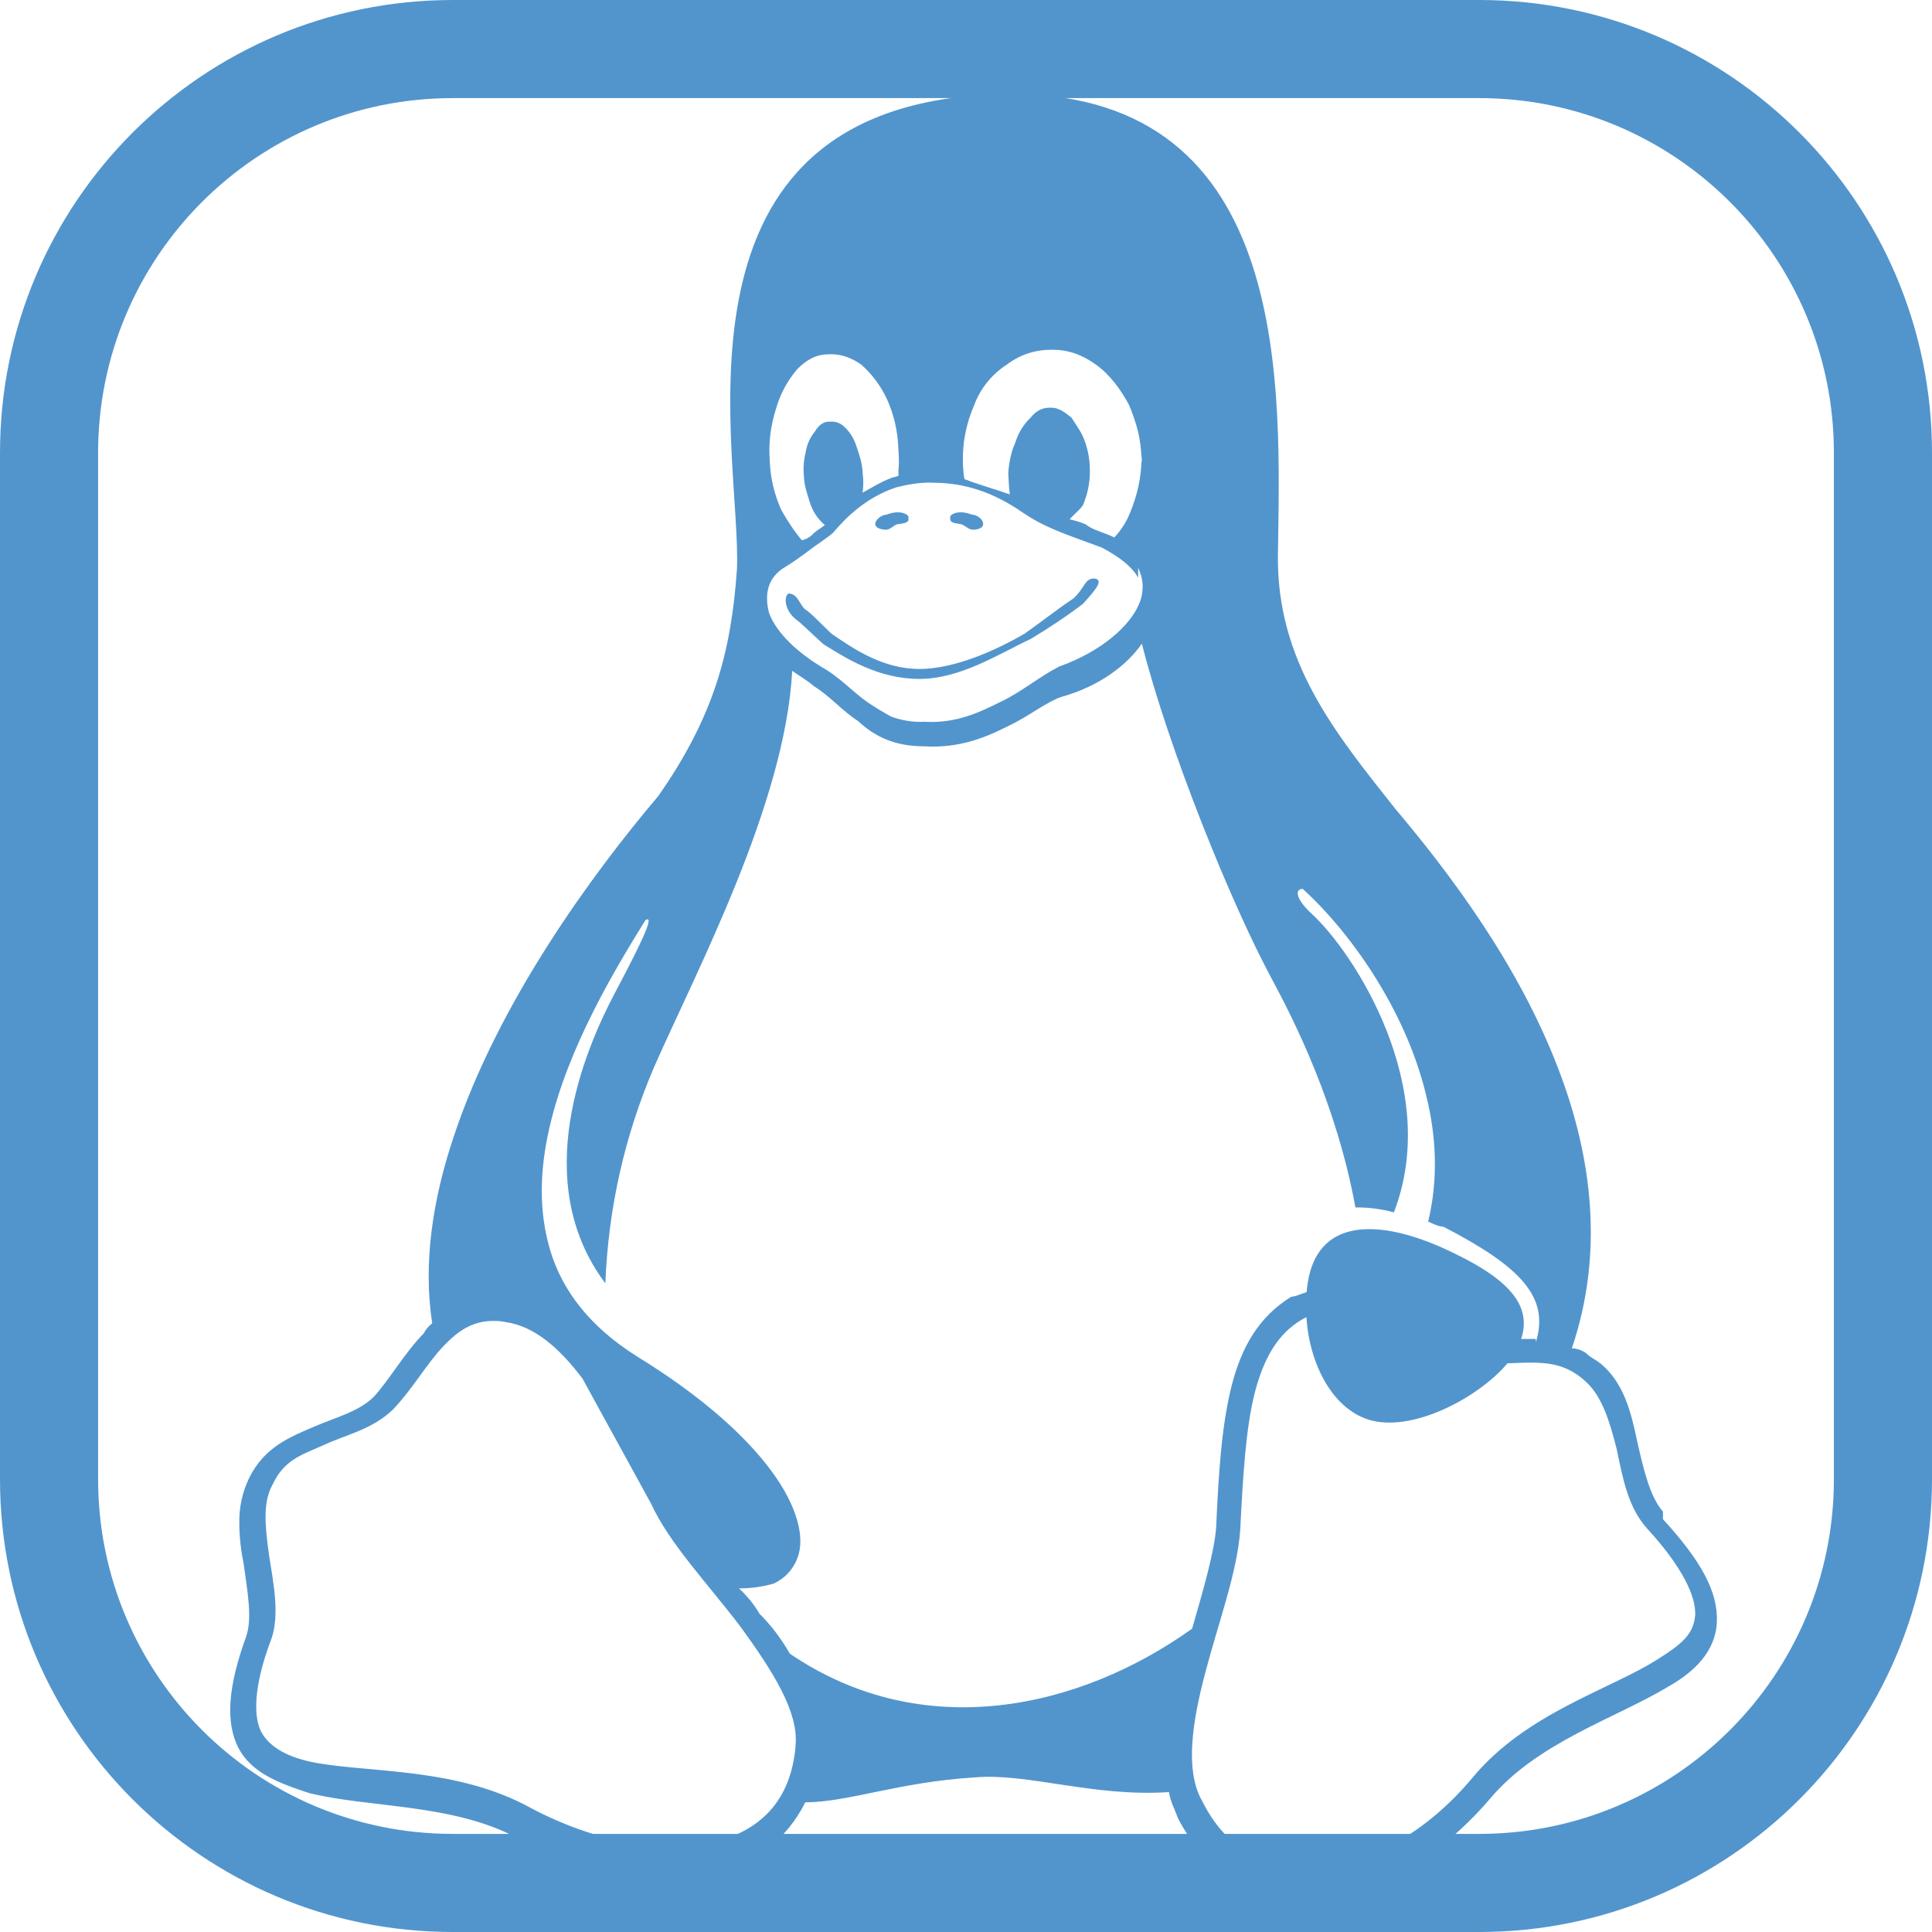
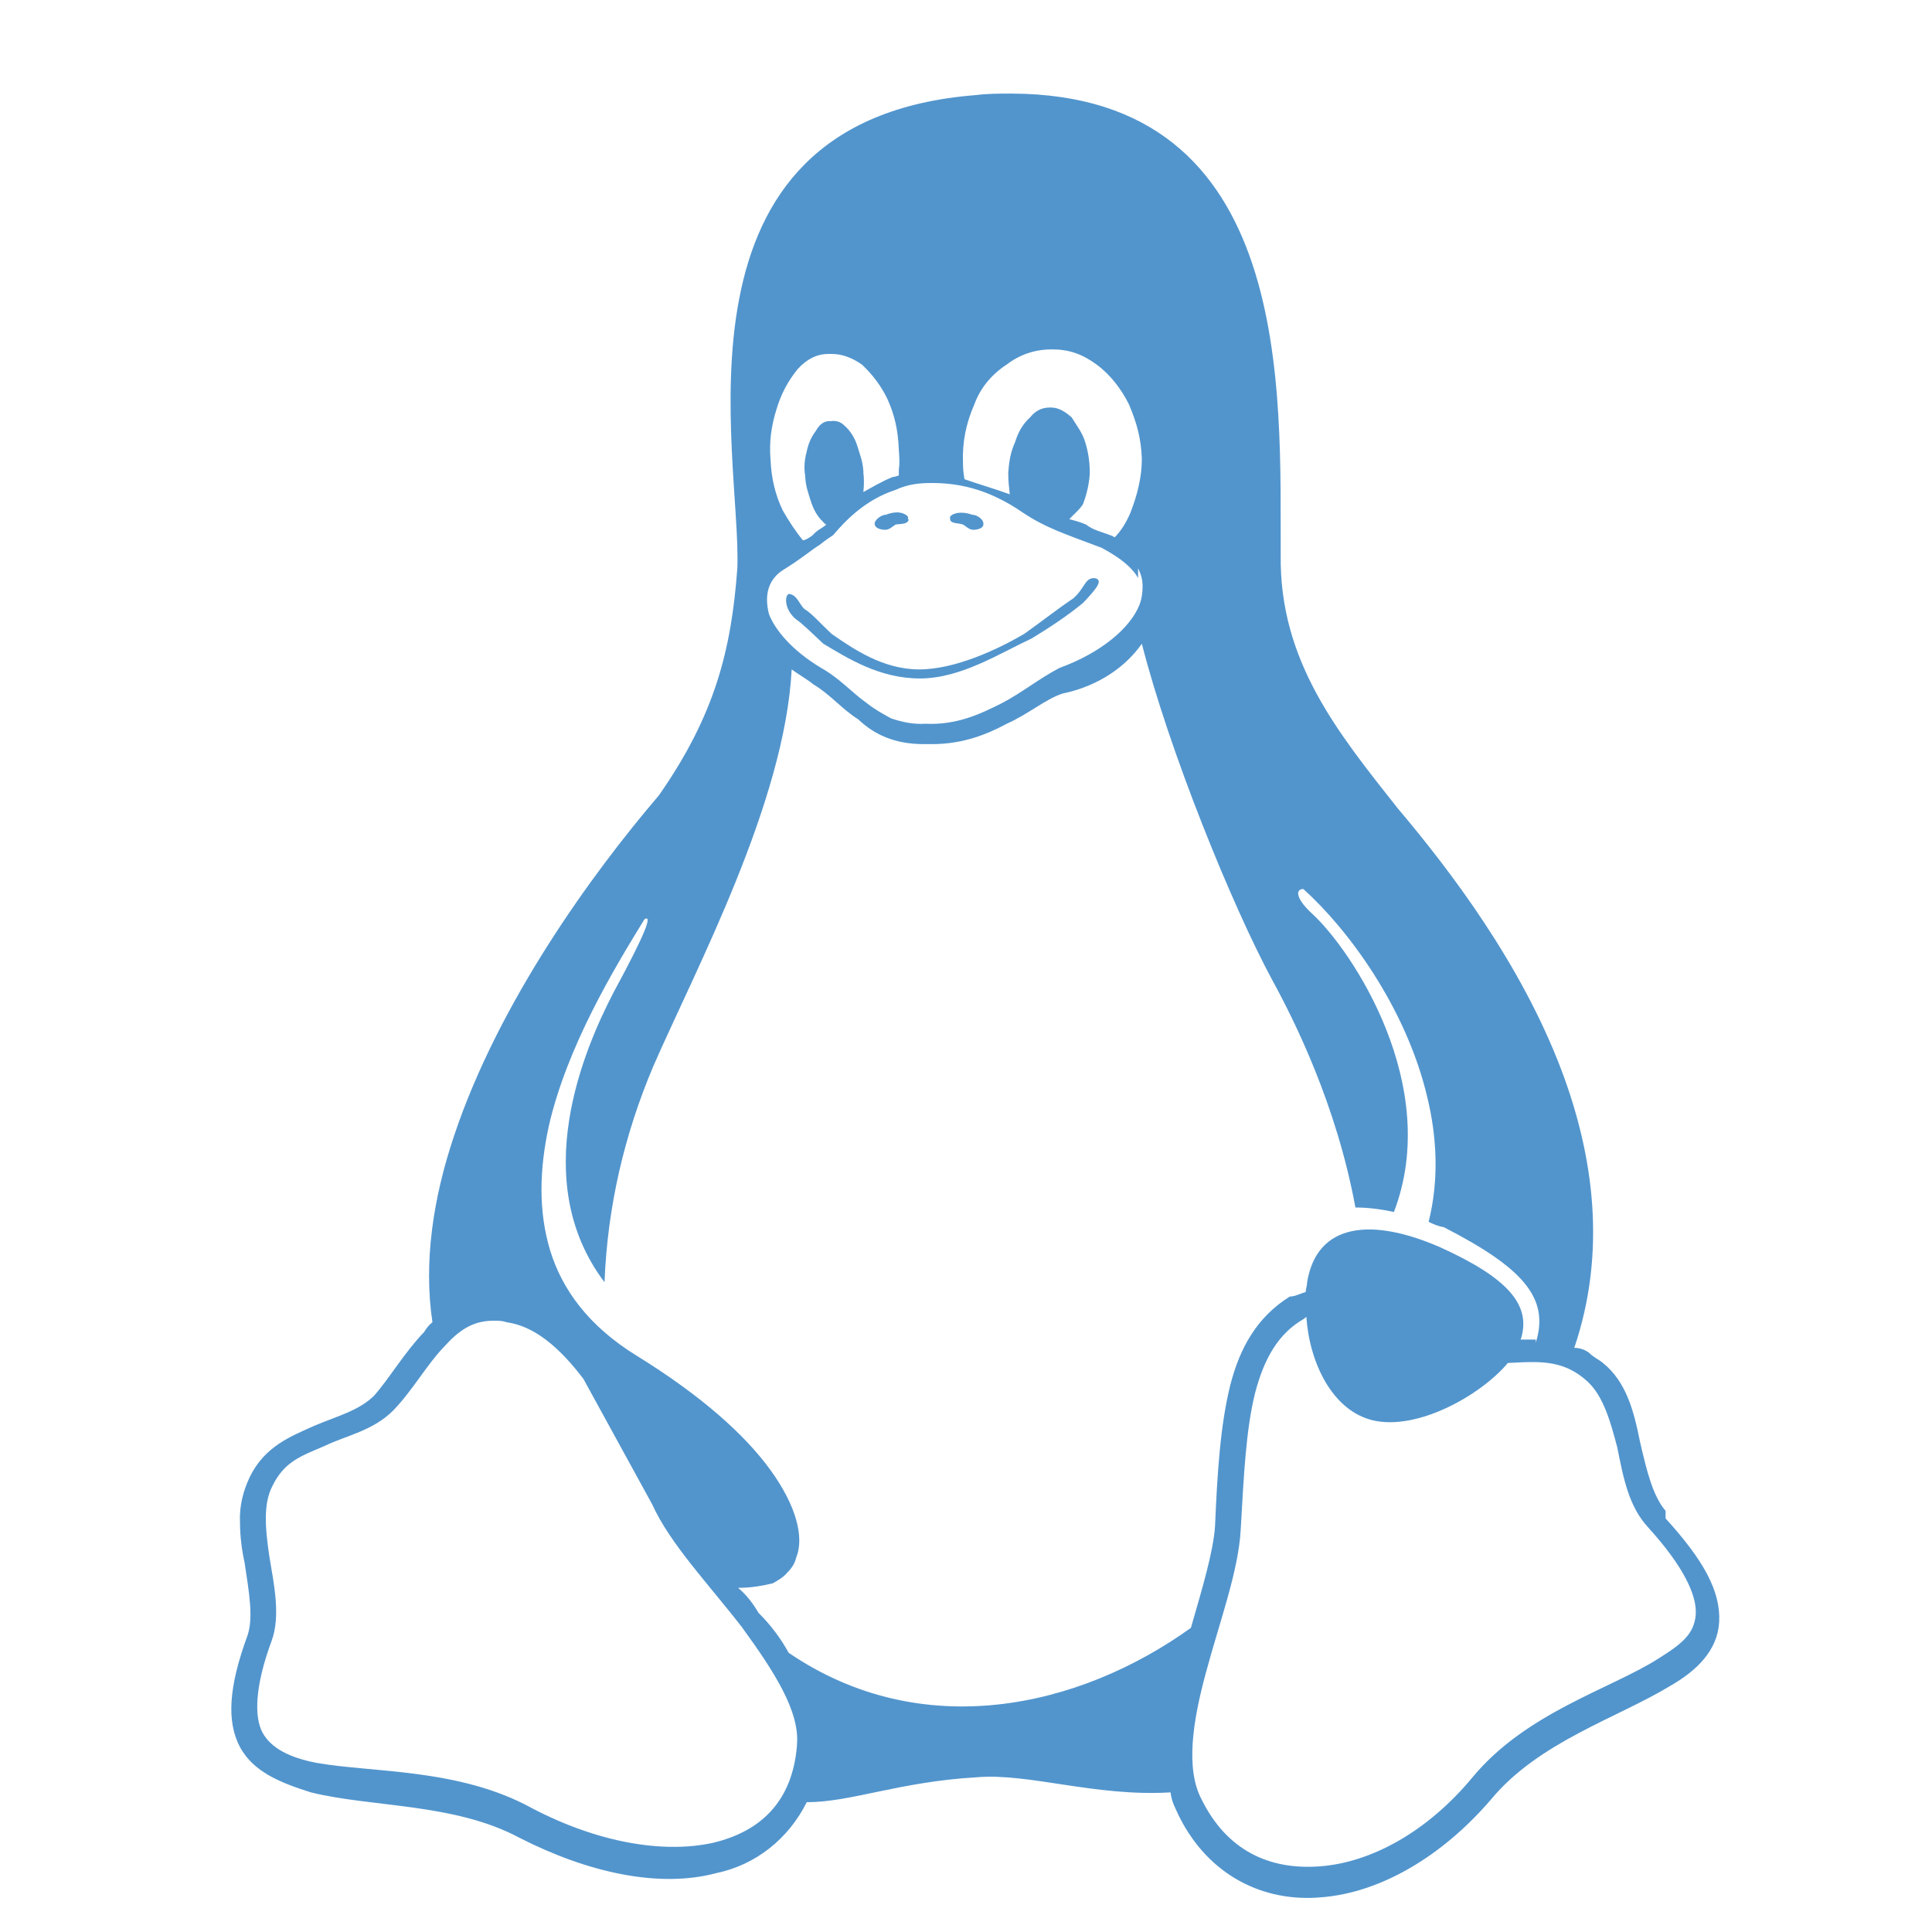
- <svg xmlns="http://www.w3.org/2000/svg" id="_图层_1" data-name="图层 1" viewBox="0 0 256 256">
-   <defs>
-     <style>
-       .cls-1 {
-         fill: #5295cd;
-       }
-     </style>
-   </defs>
-   <path class="cls-1" d="M196,0H60C26.86,0,0,26.86,0,60V196c0,33.14,26.86,60,60,60H196c33.14,0,60-26.86,60-60V60c0-33.14-26.86-60-60-60Zm47,196c0,25.96-21.04,47-47,47H60c-25.96,0-47-21.04-47-47V60c0-25.96,21.04-47,47-47H196c25.96,0,47,21.04,47,47V196Z" />
-   <path id="path" class="cls-1" d="M134,12.45c-1.51,0-3.11,.04-4.74,.2-42.14,3.31-30.98,47.88-31.61,62.75-.76,10.88-2.99,19.45-10.44,30.1-8.85,10.44-21.21,27.39-27.07,45.05-2.79,8.29-4.11,16.78-2.87,24.8-.48,.36-.84,.8-1.12,1.32-2.59,2.67-4.46,6.02-6.58,8.37-1.99,1.99-4.82,2.67-7.93,3.99-3.15,1.36-6.58,2.67-8.61,6.78-.92,1.87-1.36,3.95-1.32,6.02,0,1.95,.28,3.99,.56,5.3,.56,3.99,1.16,7.3,.36,9.69-2.47,6.78-2.75,11.4-1.04,14.79,1.75,3.31,5.34,4.66,9.37,5.98,8.05,1.99,19.02,1.36,27.63,5.98,9.25,4.66,18.62,6.7,26.07,4.66,5.26-1.12,9.65-4.58,12.04-9.41,5.86-.04,12.24-2.67,22.52-3.31,6.94-.6,15.67,2.63,25.67,1.95,.24,1.36,.64,1.99,1.16,3.35v.04c3.91,7.73,11.12,11.28,18.78,10.64,7.69-.6,15.87-5.34,22.48-13,6.3-7.61,16.78-10.8,23.72-14.99,3.47-1.95,6.26-4.66,6.46-8.49,.2-3.99-1.99-8.09-7.14-13.71v-1c-1.71-1.99-2.51-5.34-3.39-9.21-.84-4.03-1.79-7.85-4.9-10.44h-.04c-.56-.52-1.2-.68-1.87-1.36-.56-.4-1.2-.6-1.87-.64,4.31-12.72,2.63-25.39-1.71-36.8-5.3-14.03-14.59-26.27-21.69-34.68-7.93-10.01-15.71-19.49-15.55-33.57,.28-21.45,2.35-61.11-35.32-61.15Zm5.26,33.89h.16c2.11,0,3.95,.64,5.82,1.99s3.27,3.31,4.35,5.3c1.08,2.59,1.59,4.58,1.67,7.22,0-.2,.04-.4,.04-.6v1.04s-.04-.12-.04-.2v-.24c-.04,2.43-.56,4.78-1.51,7.06-.48,1.24-1.2,2.35-2.11,3.31-.28-.16-.6-.28-.88-.4-1.08-.44-1.99-.64-2.87-1.32-.68-.32-1.44-.52-2.15-.68,.48-.6,1.44-1.32,1.79-1.95,.52-1.28,.84-2.63,.88-4.03v-.2c.04-1.36-.16-2.67-.6-3.99-.44-1.32-1-1.99-1.83-3.31-.84-.68-1.67-1.32-2.67-1.32h-.16c-.92,0-1.75,.28-2.59,1.32-.96,.92-1.63,2.03-2.03,3.31-.56,1.28-.84,2.63-.92,3.99v.2c.04,.88,.08,1.79,.2,2.67-1.91-.68-4.35-1.36-6.02-2.03-.12-.64-.16-1.32-.2-1.95v-.2c-.08-2.67,.44-5.22,1.51-7.69,.8-2.15,2.31-4.03,4.27-5.3,1.75-1.32,3.71-1.99,5.9-1.99Zm-29.5,.6h.36c1.44,0,2.71,.48,3.99,1.36,1.44,1.28,2.63,2.87,3.43,4.62,.88,1.99,1.4,3.99,1.51,6.66v.04c.08,1.32,.08,1.99,0,2.63v.8c-.32,.08-.56,.2-.84,.24-1.51,.56-2.75,1.36-3.91,1.99,.12-.88,.12-1.75,0-2.63v-.16c-.12-1.32-.36-1.99-.8-3.31-.32-1.04-.88-1.95-1.67-2.67-.52-.48-1.12-.68-1.79-.64h-.24c-.68,.04-1.28,.4-1.83,1.32-.64,.8-1.04,1.67-1.2,2.67-.28,1.12-.36,2.19-.24,3.31v.16c.12,1.32,.4,1.99,.8,3.31,.48,1.36,1,1.99,1.67,2.67,.08,.08,.2,.2,.32,.24-.68,.56-1.16,.72-1.75,1.36-.36,.32-.8,.56-1.32,.68-1.04-1.24-1.91-2.59-2.71-3.99-.96-2.11-1.48-4.35-1.55-6.66-.16-2.27,.12-4.5,.8-6.66,.56-1.99,1.48-3.75,2.83-5.34,1.28-1.32,2.59-1.99,4.15-1.99Zm13.67,17.02c3.31,0,7.3,.64,12.08,3.95,2.95,1.99,5.22,2.71,10.52,4.66h0c2.55,1.36,4.07,2.67,4.78,3.99v-1.32c.36,.76,.56,1.51,.6,2.35,0,.8-.12,1.59-.44,2.35-1.24,3.07-5.14,6.42-10.6,8.37-2.67,1.36-4.98,3.35-7.73,4.66-2.75,1.36-5.86,2.91-10.09,2.67-1.51,.08-2.99-.16-4.46-.68-1.08-.6-2.15-1.24-3.19-1.95-1.95-1.36-3.63-3.31-6.1-4.66v-.04h-.04c-3.99-2.43-6.14-5.1-6.86-7.1-.68-2.67-.04-4.66,1.91-5.94,2.27-1.36,3.79-2.71,4.82-3.35,1.04-.76,1.44-1.04,1.75-1.32l.04-.04c1.67-1.99,4.35-4.66,8.33-5.98,1.4-.36,2.95-.64,4.66-.64Zm27.87,21.33c3.59,14.11,11.92,34.64,17.3,44.57,2.87,5.34,8.53,16.54,11,30.14,1.55-.04,3.27,.16,5.1,.64,6.42-16.66-5.46-34.56-10.84-39.51-2.23-2.03-2.31-3.35-1.24-3.35,5.86,5.3,13.59,15.67,16.38,27.47,1.32,5.34,1.59,11,.24,16.62,.64,.28,1.32,.64,2.03,.68,10.29,5.34,14.07,9.33,12.24,15.31v-.44h-1.95c1.51-4.62-1.79-8.21-10.6-12.16-9.13-3.99-16.38-3.35-17.66,4.62-.04,.4-.12,.64-.16,1.32-.68,.24-1.4,.56-2.07,.64-4.31,2.67-6.58,6.7-7.89,11.84-1.32,5.3-1.71,11.52-2.03,18.62v.04c-.24,3.31-1.71,8.33-3.19,13.47-14.95,10.68-35.68,15.31-53.3,3.31-1.12-1.95-2.43-3.71-4.03-5.3-.72-1.24-1.63-2.35-2.71-3.35,1.79,0,3.35-.28,4.62-.64,.72-.36,1.36-.8,1.87-1.36,.56-.6,.96-1.24,1.24-1.99,1.08-2.67,0-6.94-3.43-11.56-3.43-4.66-9.25-9.93-17.82-15.19-6.26-3.95-9.81-8.65-11.44-13.87-1.63-5.34-1.44-10.84-.16-16.42,2.43-10.64,8.69-21.01,12.72-27.51,1.04-.64,.36,1.36-4.07,9.69-3.95,7.49-11.4,24.88-1.24,38.43,.4-9.97,2.55-19.53,6.46-28.66,5.62-12.76,17.38-34.92,18.3-52.5,.48,.36,2.15,1.36,2.87,2.03,2.15,1.32,3.79,3.31,5.86,4.62,2.11,1.99,4.78,3.35,8.73,3.35,.4,0,.76,.04,1.12,.04,4.11,0,7.26-1.32,9.93-2.67,2.87-1.32,5.18-3.31,7.38-3.99h.04c4.66-1.36,8.33-3.99,10.4-6.98Zm21.81,89.26c.36,5.98,3.39,12.4,8.77,13.71,5.86,1.36,14.27-3.31,17.86-7.61l2.07-.08c3.15-.08,5.78,.08,8.45,2.63l.04,.04c2.07,1.99,3.03,5.3,3.91,8.73,.84,3.99,1.51,7.77,4.07,10.6,4.82,5.26,6.42,9.05,6.34,11.36l.04-.04v.16l-.04-.12c-.16,2.63-1.83,3.95-4.98,5.94-6.26,3.99-17.38,7.1-24.48,15.63-6.14,7.38-13.63,11.36-20.29,11.88-6.62,.52-12.32-1.99-15.67-8.93l-.04-.04c-2.11-3.99-1.2-10.21,.56-16.82,1.75-6.66,4.27-13.43,4.62-18.94,.36-7.1,.72-13.28,1.91-18.06,1.2-4.62,3.07-7.93,6.38-9.81l.48-.24Zm-107.76,.48h.08c.56,0,1.08,.04,1.59,.16,3.71,.52,7.02,3.31,10.17,7.49l9.09,16.58h0c2.43,5.3,7.53,10.6,11.88,16.34,4.31,5.94,7.65,11.24,7.26,15.63v.08c-.6,7.38-4.78,11.4-11.2,12.88-6.46,1.36-15.15,0-23.88-4.62-9.65-5.34-21.09-4.66-28.46-5.98-3.67-.68-6.1-2.03-7.22-4.03-1.08-1.95-1.12-5.98,1.24-12.24v-.04l.04-.04c1.16-3.31,.28-7.49-.28-11.12-.56-3.99-.84-7.06,.44-9.37,1.55-3.35,3.91-3.99,6.86-5.3,2.91-1.36,6.38-2.03,9.13-4.7h0c2.55-2.67,4.43-6.02,6.66-8.37,1.91-1.99,3.79-3.35,6.62-3.35Zm71.32-90.41c-4.35,2.03-9.41,5.34-14.83,5.34s-9.65-2.67-12.76-4.62c-1.51-1.36-2.79-2.67-3.71-3.35-1.63-1.36-1.44-3.35-.76-3.35,1.12,.16,1.32,1.36,1.99,2.03,.96,.64,2.15,1.95,3.59,3.31,2.91,1.99,6.78,4.66,11.64,4.66s10.48-2.67,13.91-4.66c1.95-1.36,4.43-3.31,6.46-4.66,1.55-1.36,1.48-2.67,2.79-2.67,1.28,.16,.32,1.36-1.48,3.35-2.19,1.67-4.5,3.19-6.86,4.62Zm-10.76-15.75v-.24c-.08-.2,.12-.4,.28-.48,.72-.44,1.79-.28,2.59,.04,.64,0,1.59,.64,1.48,1.32-.04,.52-.84,.68-1.32,.68-.56,0-.92-.44-1.44-.68-.52-.2-1.44-.08-1.59-.64Zm-5.5,0c-.2,.56-1.12,.48-1.67,.64-.44,.24-.84,.68-1.36,.68s-1.32-.2-1.4-.68c-.08-.64,.88-1.32,1.51-1.32,.8-.32,1.83-.48,2.59-.04,.16,.08,.36,.28,.28,.48v.2l.04,.04Z" />
+ <svg xmlns="http://www.w3.org/2000/svg" version="1.1" id="图层_1" x="0px" y="0px" viewBox="0 0 256 256" style="enable-background:new 0 0 256 256;" xml:space="preserve">
+   <style type="text/css">
+ 	.st0{display:none;fill:#5295CD;}
+ 	.st1{fill:#5295CD;}
+ </style>
+   <g>
+     <path class="st0" d="M196,0H60C26.9,0,0,26.9,0,60v136c0,33.1,26.9,60,60,60h136c33.1,0,60-26.9,60-60V60C256,26.9,229.1,0,196,0z    M243,196c0,26-21,47-47,47H60c-26,0-47-21-47-47V60c0-26,21-47,47-47h136c26,0,47,21,47,47V196z" />
+     <g>
+       <path id="path_00000015331366856277848280000001816069014910692516_" class="st1" d="M134,12.4c-1.5,0-3.1,0-4.7,0.2    c-42.1,3.3-31,47.9-31.6,62.7c-0.8,10.9-3,19.5-10.4,30.1c-8.9,10.4-21.2,27.4-27.1,45c-2.8,8.3-4.1,16.8-2.9,24.8    c-0.5,0.4-0.8,0.8-1.1,1.3c-2.6,2.7-4.5,6-6.6,8.4c-2,2-4.8,2.7-7.9,4c-3.1,1.4-6.6,2.7-8.6,6.8c-0.9,1.9-1.4,3.9-1.3,6    c0,2,0.3,4,0.6,5.3c0.6,4,1.2,7.3,0.4,9.7c-2.5,6.8-2.8,11.4-1,14.8c1.8,3.3,5.3,4.7,9.4,6c8.1,2,19,1.4,27.6,6    c9.2,4.7,18.6,6.7,26.1,4.7c5.3-1.1,9.6-4.6,12-9.4c5.9,0,12.2-2.7,22.5-3.3c6.9-0.6,15.7,2.6,25.7,2c0.2,1.4,0.6,2,1.2,3.3v0    c3.9,7.7,11.1,11.3,18.8,10.6c7.7-0.6,15.9-5.3,22.5-13c6.3-7.6,16.8-10.8,23.7-15c3.5-2,6.3-4.7,6.5-8.5c0.2-4-2-8.1-7.1-13.7v-1    v0c-1.7-2-2.5-5.3-3.4-9.2c-0.8-4-1.8-7.9-4.9-10.4h0c-0.6-0.5-1.2-0.7-1.9-1.4c-0.6-0.4-1.2-0.6-1.9-0.6    c4.3-12.7,2.6-25.4-1.7-36.8c-5.3-14-14.6-26.3-21.7-34.7c-7.9-10-15.7-19.5-15.5-33.6C169.6,52.2,171.7,12.5,134,12.4z     M139.3,46.3h0.2c2.1,0,3.9,0.6,5.8,2s3.3,3.3,4.3,5.3c1.1,2.6,1.6,4.6,1.7,7.2c0-0.2,0-0.4,0-0.6v1c0,0,0-0.1,0-0.2v-0.2    c0,2.4-0.6,4.8-1.5,7.1c-0.5,1.2-1.2,2.4-2.1,3.3c-0.3-0.2-0.6-0.3-0.9-0.4c-1.1-0.4-2-0.6-2.9-1.3c-0.7-0.3-1.4-0.5-2.2-0.7    c0.5-0.6,1.4-1.3,1.8-2c0.5-1.3,0.8-2.6,0.9-4v-0.2c0-1.4-0.2-2.7-0.6-4s-1-2-1.8-3.3c-0.8-0.7-1.7-1.3-2.7-1.3h-0.2    c-0.9,0-1.8,0.3-2.6,1.3c-1,0.9-1.6,2-2,3.3c-0.6,1.3-0.8,2.6-0.9,4v0.2c0,0.9,0.1,1.8,0.2,2.7c-1.9-0.7-4.3-1.4-6-2    c-0.1-0.6-0.2-1.3-0.2-2v-0.2c-0.1-2.7,0.4-5.2,1.5-7.7c0.8-2.2,2.3-4,4.3-5.3C135.1,47,137.1,46.3,139.3,46.3z M109.8,46.9h0.4    c1.4,0,2.7,0.5,4,1.4c1.4,1.3,2.6,2.9,3.4,4.6c0.9,2,1.4,4,1.5,6.7v0c0.1,1.3,0.1,2,0,2.6V63c-0.3,0.1-0.6,0.2-0.8,0.2    c-1.5,0.6-2.8,1.4-3.9,2c0.1-0.9,0.1-1.8,0-2.6v-0.2c-0.1-1.3-0.4-2-0.8-3.3c-0.3-1-0.9-2-1.7-2.7c-0.5-0.5-1.1-0.7-1.8-0.6h-0.2    c-0.7,0-1.3,0.4-1.8,1.3c-0.6,0.8-1,1.7-1.2,2.7c-0.3,1.1-0.4,2.2-0.2,3.3v0.2c0.1,1.3,0.4,2,0.8,3.3c0.5,1.4,1,2,1.7,2.7    c0.1,0.1,0.2,0.2,0.3,0.2c-0.7,0.6-1.2,0.7-1.8,1.4c-0.4,0.3-0.8,0.6-1.3,0.7c-1-1.2-1.9-2.6-2.7-4c-1-2.1-1.5-4.3-1.6-6.7    c-0.2-2.3,0.1-4.5,0.8-6.7c0.6-2,1.5-3.7,2.8-5.3C106.9,47.6,108.2,46.9,109.8,46.9z M123.4,64c3.3,0,7.3,0.6,12.1,3.9    c3,2,5.2,2.7,10.5,4.7l0,0c2.6,1.4,4.1,2.7,4.8,4v-1.3c0.4,0.8,0.6,1.5,0.6,2.4c0,0.8-0.1,1.6-0.4,2.4c-1.2,3.1-5.1,6.4-10.6,8.4    c-2.7,1.4-5,3.3-7.7,4.7c-2.8,1.4-5.9,2.9-10.1,2.7c-1.5,0.1-3-0.2-4.5-0.7c-1.1-0.6-2.2-1.2-3.2-2c-2-1.4-3.6-3.3-6.1-4.7v0h0    c-4-2.4-6.1-5.1-6.9-7.1c-0.7-2.7,0-4.7,1.9-5.9c2.3-1.4,3.8-2.7,4.8-3.3c1-0.8,1.4-1,1.8-1.3l0,0c1.7-2,4.3-4.7,8.3-6    C120.2,64.2,121.7,64,123.4,64z M151.3,85.3c3.6,14.1,11.9,34.6,17.3,44.6c2.9,5.3,8.5,16.5,11,30.1c1.6,0,3.3,0.2,5.1,0.6    c6.4-16.7-5.5-34.6-10.8-39.5c-2.2-2-2.3-3.3-1.2-3.3c5.9,5.3,13.6,15.7,16.4,27.5c1.3,5.3,1.6,11,0.2,16.6c0.6,0.3,1.3,0.6,2,0.7    c10.3,5.3,14.1,9.3,12.2,15.3v-0.4c-0.6,0-1.2,0-1.8,0h-0.2c1.5-4.6-1.8-8.2-10.6-12.2c-9.1-4-16.4-3.3-17.7,4.6    c0,0.4-0.1,0.6-0.2,1.3c-0.7,0.2-1.4,0.6-2.1,0.6c-4.3,2.7-6.6,6.7-7.9,11.8c-1.3,5.3-1.7,11.5-2,18.6v0    c-0.2,3.3-1.7,8.3-3.2,13.5c-14.9,10.7-35.7,15.3-53.3,3.3c-1.1-2-2.4-3.7-4-5.3c-0.7-1.2-1.6-2.4-2.7-3.3c1.8,0,3.3-0.3,4.6-0.6    c0.7-0.4,1.4-0.8,1.9-1.4c0.6-0.6,1-1.2,1.2-2c1.1-2.7,0-6.9-3.4-11.6c-3.4-4.7-9.2-9.9-17.8-15.2c-6.3-3.9-9.8-8.7-11.4-13.9    c-1.6-5.3-1.4-10.8-0.2-16.4c2.4-10.6,8.7-21,12.7-27.5c1-0.6,0.4,1.4-4.1,9.7c-3.9,7.5-11.4,24.9-1.2,38.4    c0.4-10,2.6-19.5,6.5-28.7c5.6-12.8,17.4-34.9,18.3-52.5c0.5,0.4,2.2,1.4,2.9,2c2.2,1.3,3.8,3.3,5.9,4.6c2.1,2,4.8,3.3,8.7,3.3    c0.4,0,0.8,0,1.1,0c4.1,0,7.3-1.3,9.9-2.7c2.9-1.3,5.2-3.3,7.4-4h0C145.6,90.9,149.2,88.3,151.3,85.3z M173.1,174.5    c0.4,6,3.4,12.4,8.8,13.7c5.9,1.4,14.3-3.3,17.9-7.6l2.1-0.1c3.1-0.1,5.8,0.1,8.5,2.6l0,0c2.1,2,3,5.3,3.9,8.7    c0.8,4,1.5,7.8,4.1,10.6c4.8,5.3,6.4,9,6.3,11.4l0,0v0.2l0-0.1c-0.2,2.6-1.8,3.9-5,5.9c-6.3,4-17.4,7.1-24.5,15.6    c-6.1,7.4-13.6,11.4-20.3,11.9c-6.6,0.5-12.3-2-15.7-8.9l0,0c-2.1-4-1.2-10.2,0.6-16.8c1.8-6.7,4.3-13.4,4.6-18.9    c0.4-7.1,0.7-13.3,1.9-18.1c1.2-4.6,3.1-7.9,6.4-9.8L173.1,174.5z M65.4,175L65.4,175c0.6,0,1.2,0,1.7,0.2c3.7,0.5,7,3.3,10.2,7.5    l9.1,16.6l0,0c2.4,5.3,7.5,10.6,11.9,16.3c4.3,5.9,7.7,11.2,7.3,15.6v0.1c-0.6,7.4-4.8,11.4-11.2,12.9c-6.5,1.4-15.1,0-23.9-4.6    c-9.6-5.3-21.1-4.7-28.5-6c-3.7-0.7-6.1-2-7.2-4c-1.1-2-1.1-6,1.2-12.2v0l0,0c1.2-3.3,0.3-7.5-0.3-11.1c-0.6-4-0.8-7.1,0.4-9.4    c1.6-3.3,3.9-4,6.9-5.3c2.9-1.4,6.4-2,9.1-4.7l0,0c2.6-2.7,4.4-6,6.7-8.4C60.7,176.4,62.5,175,65.4,175z M136.7,84.6    c-4.3,2-9.4,5.3-14.8,5.3c-5.4,0-9.6-2.7-12.8-4.6c-1.5-1.4-2.8-2.7-3.7-3.3c-1.6-1.4-1.4-3.3-0.8-3.3c1.1,0.2,1.3,1.4,2,2    c1,0.6,2.2,2,3.6,3.3c2.9,2,6.8,4.7,11.6,4.7c4.8,0,10.5-2.7,13.9-4.7c2-1.4,4.4-3.3,6.5-4.7c1.6-1.4,1.5-2.7,2.8-2.7    c1.3,0.2,0.3,1.4-1.5,3.3C141.3,81.7,139,83.2,136.7,84.6z M125.9,68.9v-0.2c-0.1-0.2,0.1-0.4,0.3-0.5c0.7-0.4,1.8-0.3,2.6,0    c0.6,0,1.6,0.6,1.5,1.3c0,0.5-0.8,0.7-1.3,0.7c-0.6,0-0.9-0.4-1.4-0.7C127,69.3,126.1,69.4,125.9,68.9z M120.4,68.9    c-0.2,0.6-1.1,0.5-1.7,0.6c-0.4,0.2-0.8,0.7-1.4,0.7s-1.3-0.2-1.4-0.7c-0.1-0.6,0.9-1.3,1.5-1.3c0.8-0.3,1.8-0.5,2.6,0    c0.2,0.1,0.4,0.3,0.3,0.5L120.4,68.9L120.4,68.9z" />
+     </g>
+   </g>
</svg>
